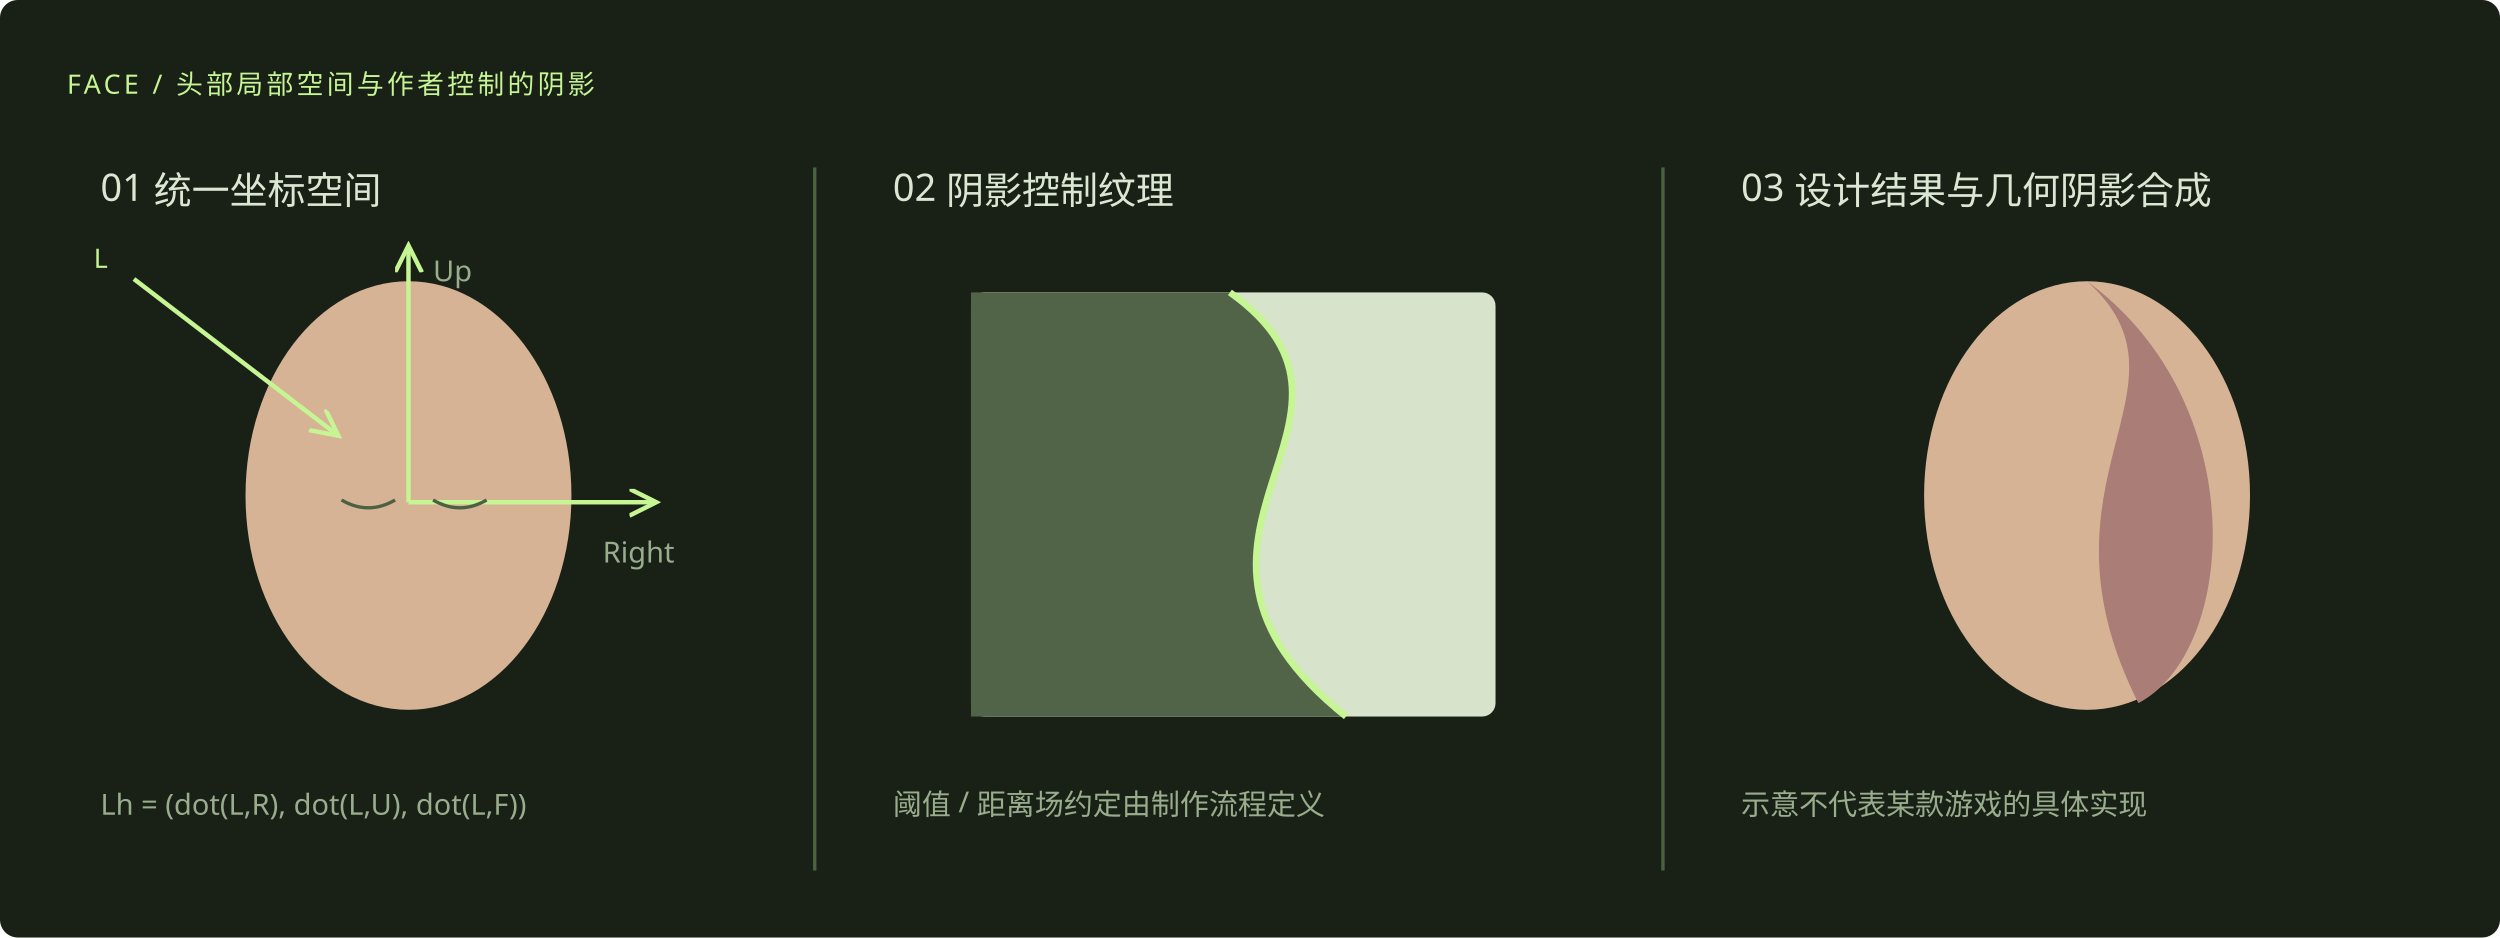
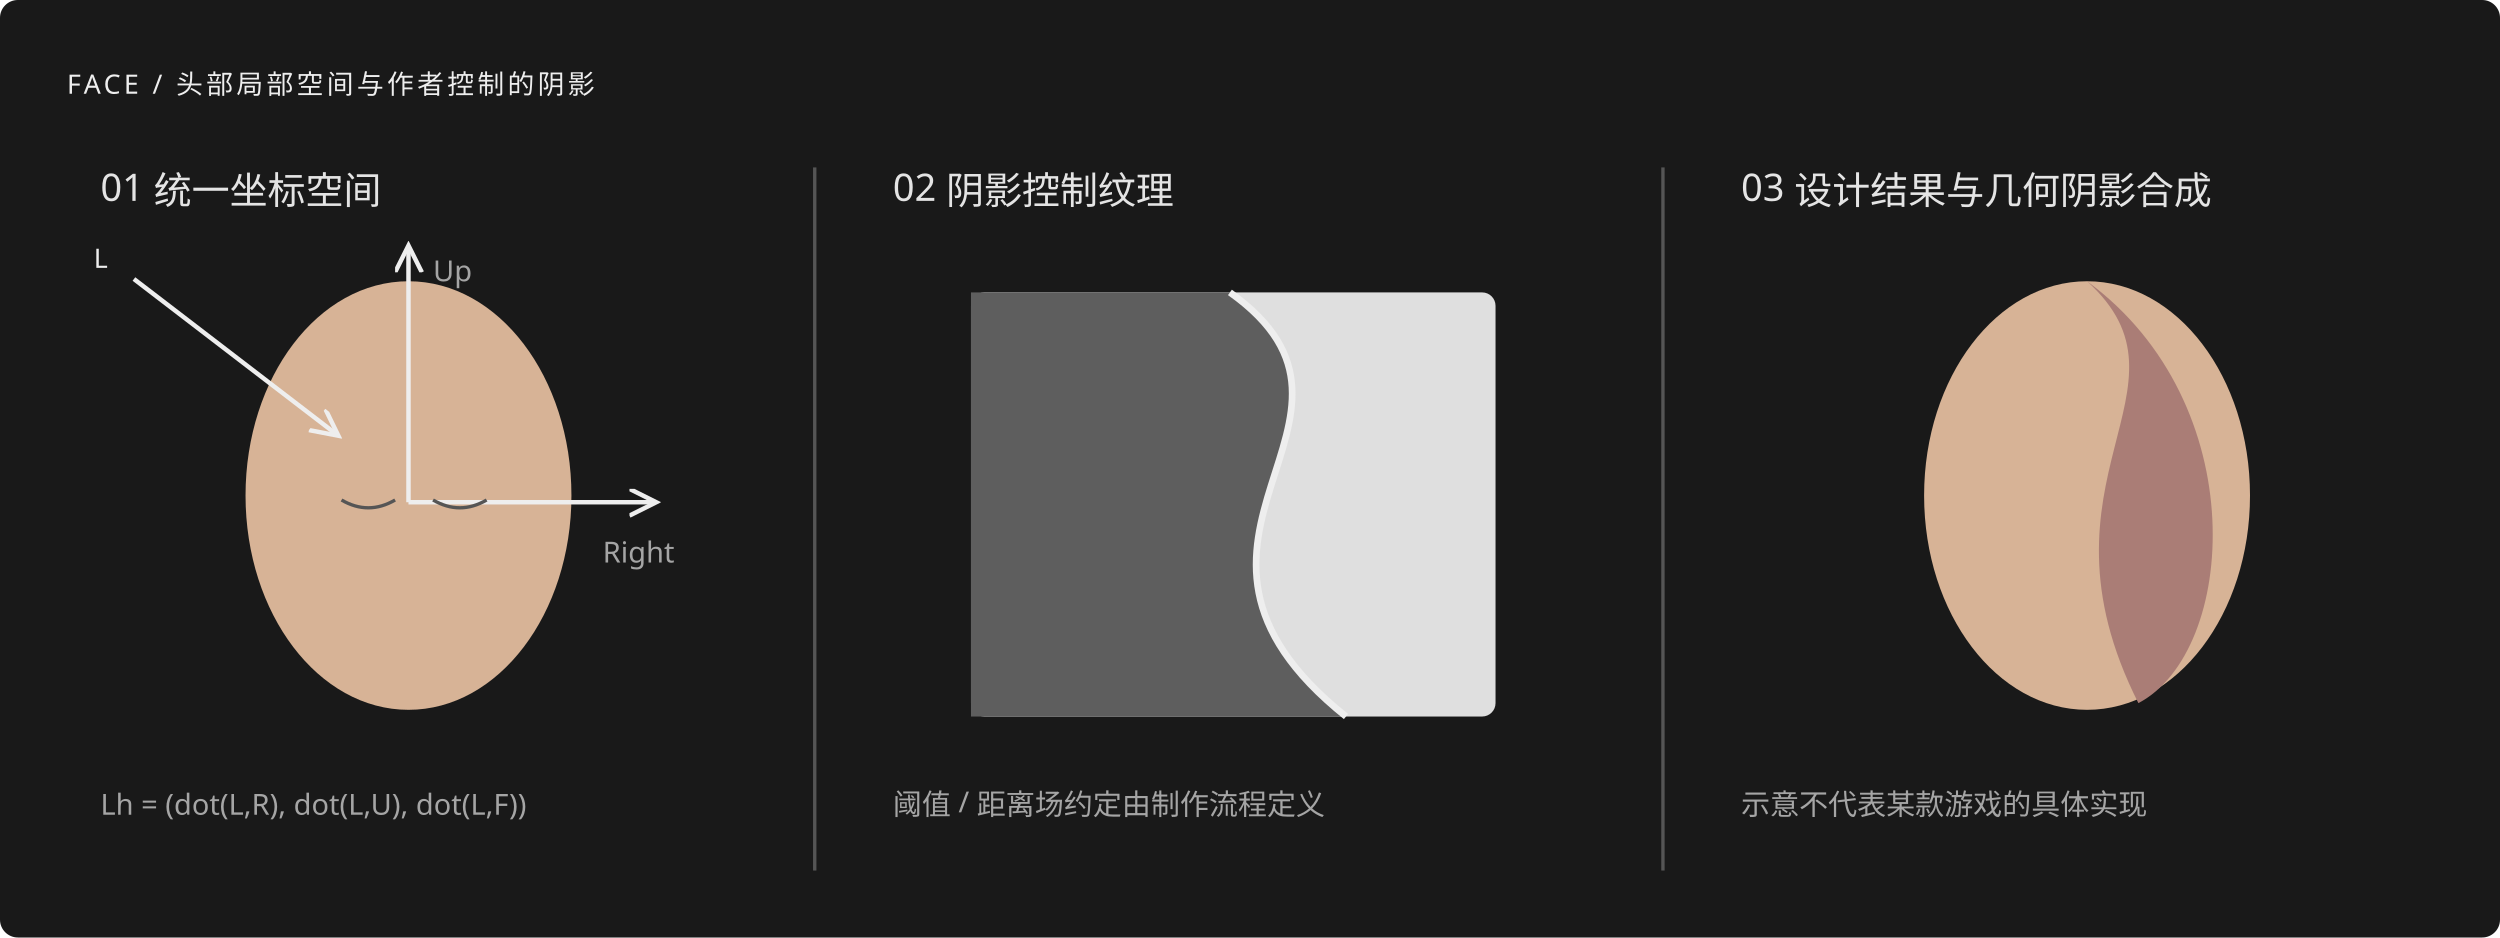
<svg xmlns="http://www.w3.org/2000/svg" viewBox="0 0 1120 420" role="img">
  <defs>
    <linearGradient id="rainbow" x1="0" x2="1">
      <stop stop-color="#a2c9ff" />
      <stop offset=".3" stop-color="#dca7f0" />
      <stop offset=".6" stop-color="#f5d293" />
      <stop offset="1" stop-color="#99e4c9" />
    </linearGradient>
    <linearGradient id="fade">
-       <stop stop-color="#c6f594" />
-       <stop offset="1" stop-color="#477354" />
+       <stop stop-color="#eeeeee" />
+       <stop offset="1" stop-color="#676767" />
    </linearGradient>
    <marker id="arrow" markerWidth="7" markerHeight="7" refX="5" refY="3" orient="auto">
-       <path d="M0 0 6 3 0 6" fill="none" stroke="#c6f594" />
+       <path d="M0 0 6 3 0 6" fill="none" stroke="#eeeeee" />
    </marker>
-     <style>text{font-family:system-ui,'Noto Sans SC',sans-serif;fill:#dce7d3;font-size:17px}.small{font-size:13px;fill:#99ad8d}.label{font-size:12px;fill:#c6f594;letter-spacing:1.5px}.title{font-size:24px;font-weight:500}.line{stroke:#4c6042;stroke-width:1.5;fill:none}.ray{stroke:#c6f594;stroke-width:2;fill:none;marker-end:url(#arrow)}</style>
+     <style>text{font-family:system-ui,'Noto Sans SC',sans-serif;fill:#e4e4e4;font-size:17px}.small{font-size:13px;fill:#a5a5a5}.label{font-size:12px;fill:#eeeeee;letter-spacing:1.5px}.title{font-size:24px;font-weight:500}.line{stroke:#555555;stroke-width:1.5;fill:none}.ray{stroke:#eeeeee;stroke-width:2;fill:none;marker-end:url(#arrow)}</style>
  </defs>
-   <rect width="1120" height="420" rx="8" fill="#192117" />
+   <rect width="1120" height="420" rx="8" fill="#191919" />
  <text x="30" y="42" class="label" text-anchor="start">FACE / 头部局部空间与作者控制的阴影</text>
  <path class="line" d="M365 75 L365 390" />
  <path class="line" d="M745 75 L745 390" />
  <text x="45" y="90" class="" text-anchor="start">01 统一坐标空间</text>
  <ellipse cx="183" cy="222" rx="73" ry="96" fill="#d7b396" />
  <path class="ray" d="M183 225 L292 225" />
  <path class="ray" d="M183 225 L183 112" />
  <text x="270" y="252" class="small" text-anchor="start">Right</text>
  <text x="194" y="126" class="small" text-anchor="start">Up</text>
  <path d="M153 224q12 7 24 0m17 0q12 7 24 0" class="line" />
  <path class="ray" d="M60 125 L150 194" />
  <text x="42" y="120" class="label" text-anchor="start">L</text>
  <text x="45" y="365" class="small" text-anchor="start">Lh = (dot(L,R), dot(L,U), dot(L,F))</text>
  <text x="400" y="90" class="" text-anchor="start">02 阴影控制纹理</text>
-   <rect x="435" y="131" width="235" height="190" rx="6" fill="#d8e3cb" />
-   <path d="M435 131H551C631 188 503 241 603 321H435Z" fill="#526448" />
-   <path d="M551 131C631 188 503 241 603 321" stroke="#c6f594" stroke-width="3" fill="none" />
+   <rect x="435" y="131" width="235" height="190" rx="6" fill="#dfdfdf" />
+   <path d="M435 131H551C631 188 503 241 603 321H435Z" fill="#5e5e5e" />
+   <path d="M551 131C631 188 503 241 603 321" stroke="#eeeeee" stroke-width="3" fill="none" />
  <text x="400" y="365" class="small" text-anchor="start">阈值 / 距离场约定由制作流程定义</text>
  <text x="780" y="90" class="" text-anchor="start">03 设计结果与几何阴影合成</text>
  <ellipse cx="935" cy="222" rx="73" ry="96" fill="#d7b396" />
  <path d="M935 126C988 174 907 214 958 315C1002 292 1010 181 935 126Z" fill="#aa7d76" />
  <text x="780" y="365" class="small" text-anchor="start">示意不代表某款游戏的具体实现</text>
</svg>
